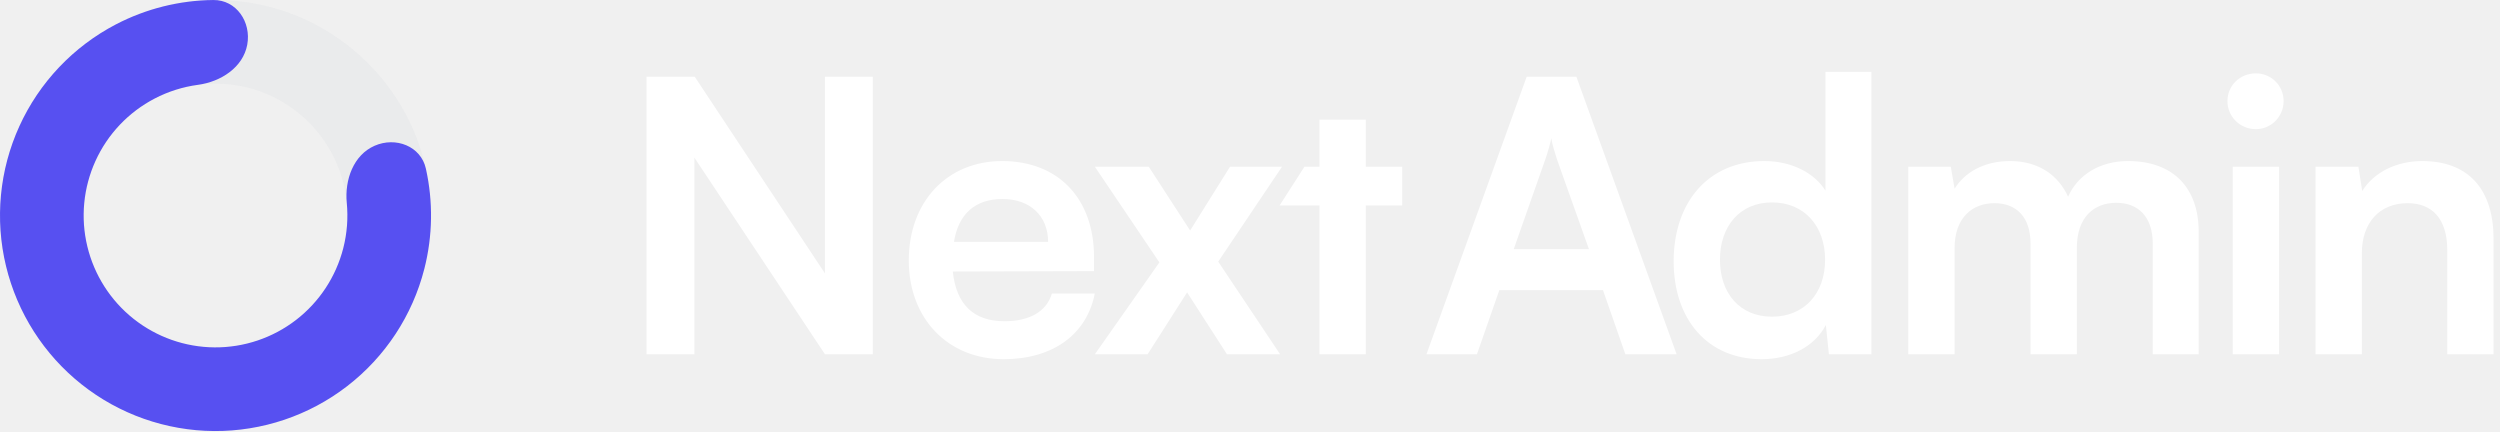
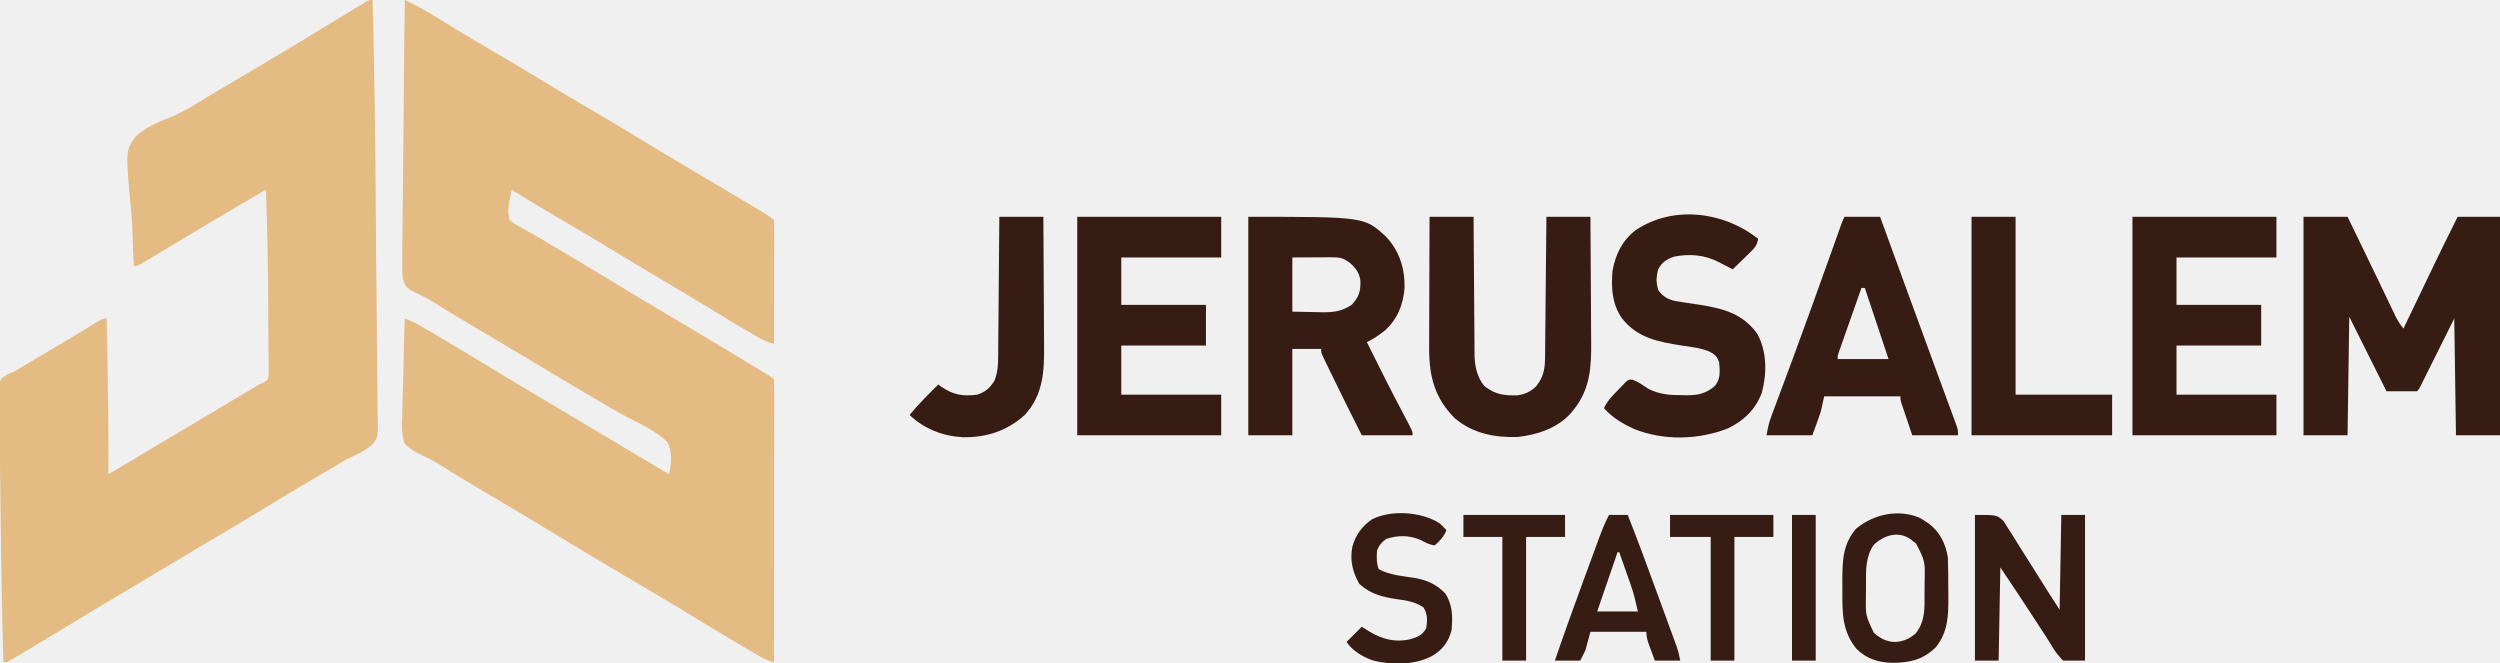
- <svg xmlns="http://www.w3.org/2000/svg" width="174" height="30" viewBox="0 0 174 30" fill="none">
-   <path opacity="0.2" d="M30 15C30 23.284 23.284 30 15 30C6.716 30 0 23.284 0 15C0 6.716 6.716 0 15 0C23.284 0 30 6.716 30 15ZM5.822 15C5.822 20.069 9.931 24.178 15 24.178C20.069 24.178 24.178 20.069 24.178 15C24.178 9.931 20.069 5.822 15 5.822C9.931 5.822 5.822 9.931 5.822 15Z" fill="#D1D5DB" />
-   <path d="M26.071 10.145C27.543 9.499 29.291 10.169 29.641 11.738C30.151 14.027 30.12 16.418 29.532 18.716C28.703 21.961 26.811 24.835 24.158 26.88C21.506 28.924 18.245 30.023 14.896 30C11.547 29.977 8.302 28.833 5.678 26.752C3.054 24.671 1.203 21.771 0.418 18.515C-0.367 15.259 -0.04 11.835 1.348 8.786C2.735 5.738 5.103 3.242 8.073 1.695C10.178 0.6 12.499 0.025 14.844 0.001C16.451 -0.016 17.501 1.534 17.208 3.114V3.114C16.914 4.695 15.372 5.69 13.778 5.904C12.732 6.044 11.711 6.365 10.762 6.859C8.944 7.806 7.495 9.333 6.647 11.198C5.798 13.063 5.597 15.159 6.078 17.151C6.558 19.143 7.691 20.917 9.296 22.191C10.902 23.464 12.887 24.164 14.937 24.178C16.986 24.192 18.981 23.52 20.604 22.269C22.227 21.018 23.384 19.259 23.892 17.274C24.157 16.237 24.237 15.17 24.136 14.119C23.981 12.519 24.599 10.79 26.071 10.145V10.145Z" fill="#5750F1" />
-   <path d="M48.329 24.657H45V5.343H48.355L57.417 19.029V5.343H60.746V24.657H57.417L48.329 10.971V24.657Z" fill="white" />
-   <path d="M69.856 25C65.973 25 63.251 22.173 63.251 18.131C63.251 14.036 65.92 11.209 69.751 11.209C73.661 11.209 76.144 13.824 76.144 17.893V18.87L66.316 18.897C66.554 21.195 67.769 22.358 69.909 22.358C71.679 22.358 72.842 21.671 73.212 20.429H76.197C75.642 23.283 73.264 25 69.856 25ZM69.777 13.851C67.875 13.851 66.712 14.881 66.395 16.836H72.948C72.948 15.04 71.706 13.851 69.777 13.851Z" fill="white" />
-   <path d="M79.874 24.657H76.202L80.693 18.263L76.202 11.605H79.954L82.833 16.044L85.608 11.605H89.227L84.788 18.21L89.095 24.657H85.396L82.622 20.35L79.874 24.657Z" fill="white" />
-   <path d="M95.058 24.657H91.835V14.3H89.06L90.787 11.605H91.835V8.329H95.058V11.605H97.594V14.3H95.058V24.657Z" fill="white" />
-   <path d="M102.795 24.657H99.281L106.256 5.343H109.717L116.692 24.657H113.125L111.566 20.192H104.354L102.795 24.657ZM107.55 11.103L105.357 17.338H110.589L108.369 11.103C108.211 10.601 108.026 10.02 107.973 9.624C107.894 9.993 107.735 10.575 107.55 11.103Z" fill="white" />
-   <path d="M122.615 25C118.837 25 116.486 22.226 116.486 18.184C116.486 14.115 118.864 11.209 122.8 11.209C124.623 11.209 126.235 11.975 127.054 13.27V5H130.251V24.657H127.292L127.08 22.622C126.288 24.128 124.597 25 122.615 25ZM123.329 22.041C125.574 22.041 127.027 20.429 127.027 18.078C127.027 15.727 125.574 14.088 123.329 14.088C121.083 14.088 119.709 15.753 119.709 18.078C119.709 20.403 121.083 22.041 123.329 22.041Z" fill="white" />
-   <path d="M136.04 24.657H132.817V11.605H135.776L136.04 13.137C136.701 12.054 138.022 11.209 139.898 11.209C141.879 11.209 143.253 12.186 143.94 13.692C144.6 12.186 146.133 11.209 148.114 11.209C151.285 11.209 153.028 13.111 153.028 16.123V24.657H149.832V16.968C149.832 15.092 148.828 14.115 147.295 14.115C145.736 14.115 144.548 15.119 144.548 17.259V24.657H141.324V16.942C141.324 15.119 140.347 14.141 138.814 14.141C137.282 14.141 136.04 15.145 136.04 17.259V24.657Z" fill="white" />
-   <path d="M157.012 8.989C155.902 8.989 155.03 8.118 155.03 7.034C155.03 5.951 155.902 5.106 157.012 5.106C158.068 5.106 158.94 5.951 158.94 7.034C158.94 8.118 158.068 8.989 157.012 8.989ZM155.4 24.657V11.605H158.623V24.657H155.4Z" fill="white" />
-   <path d="M164.384 24.657H161.161V11.605H164.146L164.41 13.296C165.23 11.975 166.815 11.209 168.585 11.209C171.861 11.209 173.552 13.243 173.552 16.625V24.657H170.329V17.391C170.329 15.198 169.245 14.141 167.581 14.141C165.599 14.141 164.384 15.515 164.384 17.629V24.657Z" fill="white" />
+ <svg xmlns="http://www.w3.org/2000/svg" version="1.1" width="1476" height="391">
+   <path d="M0 0 C1.6 0.793 3.199 1.588 4.797 2.384 C5.688 2.826 6.578 3.269 7.496 3.725 C10.444 5.226 13.267 6.872 16.082 8.609 C17.164 9.273 18.245 9.936 19.359 10.619 C20.201 11.139 20.201 11.139 21.061 11.669 C24.134 13.566 27.217 15.447 30.301 17.328 C30.937 17.717 31.574 18.105 32.23 18.505 C38.937 22.588 45.715 26.548 52.5 30.5 C62.647 36.414 72.717 42.441 82.74 48.562 C91.604 53.973 100.528 59.27 109.5 64.5 C118.994 70.035 128.431 75.651 137.812 81.375 C148 87.591 158.232 93.729 168.5 99.812 C169.18 100.215 169.86 100.618 170.56 101.033 C173.216 102.607 175.871 104.18 178.526 105.754 C215.907 127.907 215.907 127.907 218 130 C218.094 132.27 218.117 134.543 218.114 136.815 C218.114 137.527 218.114 138.239 218.114 138.973 C218.113 141.337 218.105 143.702 218.098 146.066 C218.096 147.702 218.094 149.337 218.093 150.972 C218.09 155.284 218.08 159.597 218.069 163.909 C218.058 168.306 218.054 172.703 218.049 177.1 C218.038 185.733 218.021 194.367 218 203 C214.107 202.126 210.942 200.468 207.5 198.5 C206.816 198.112 206.131 197.724 205.426 197.324 C197.323 192.681 189.367 187.791 181.396 182.926 C172.305 177.38 163.165 171.922 154 166.5 C143.897 160.523 133.832 154.49 123.812 148.375 C113.617 142.153 103.349 136.068 93.032 130.05 C82.94 124.162 72.931 118.155 63 112 C62.856 112.87 62.711 113.74 62.562 114.637 C62.212 116.731 61.823 118.819 61.375 120.895 C60.928 124.371 61.005 126.619 62 130 C64.239 131.776 66.126 133.01 68.613 134.324 C69.993 135.101 71.373 135.878 72.752 136.655 C73.815 137.239 73.815 137.239 74.898 137.834 C78.136 139.63 81.304 141.536 84.48 143.438 C85.744 144.186 87.007 144.934 88.271 145.682 C99.887 152.557 111.474 159.475 123 166.5 C133.023 172.609 143.089 178.642 153.188 184.625 C154.201 185.225 154.201 185.225 155.234 185.838 C155.906 186.236 156.577 186.634 157.269 187.044 C158.609 187.838 159.949 188.632 161.289 189.426 C162.271 190.008 162.271 190.008 163.274 190.602 C177.901 199.274 192.465 208.05 207 216.875 C207.993 217.477 208.985 218.079 210.008 218.698 C210.913 219.249 211.818 219.8 212.75 220.367 C213.949 221.096 213.949 221.096 215.172 221.839 C217 223 217 223 218 224 C218.097 226.152 218.122 228.306 218.12 230.46 C218.122 231.484 218.122 231.484 218.123 232.529 C218.125 234.834 218.119 237.139 218.114 239.444 C218.113 241.089 218.113 242.734 218.114 244.38 C218.114 248.861 218.108 253.342 218.101 257.824 C218.095 262.501 218.095 267.179 218.093 271.857 C218.09 280.722 218.082 289.586 218.072 298.451 C218.061 308.54 218.055 318.63 218.05 328.719 C218.04 349.479 218.022 370.24 218 391 C214.291 390.166 211.538 388.72 208.25 386.781 C207.688 386.452 207.126 386.122 206.548 385.782 C204.695 384.693 202.848 383.597 201 382.5 C199.699 381.733 198.398 380.965 197.097 380.198 C187.022 374.247 177.015 368.184 167.024 362.093 C157.435 356.248 147.779 350.523 138.101 344.827 C131.853 341.145 125.613 337.45 119.375 333.75 C118.691 333.344 118.007 332.939 117.303 332.521 C107.261 326.562 97.262 320.537 87.293 314.459 C77.903 308.736 68.463 303.101 59 297.5 C30.573 280.674 30.573 280.674 18.522 273.074 C16.122 271.604 13.711 270.387 11.139 269.247 C7.036 267.324 3.129 265.343 0 262 C-2.058 256.27 -1.767 250.946 -1.465 244.934 C-1.437 243.287 -1.415 241.641 -1.401 239.995 C-1.344 235.686 -1.197 231.384 -1.03 227.078 C-0.876 222.675 -0.808 218.27 -0.732 213.865 C-0.572 205.24 -0.317 196.621 0 188 C3.841 189.495 7.289 191.226 10.848 193.316 C11.408 193.644 11.967 193.972 12.544 194.31 C14.386 195.39 16.224 196.476 18.062 197.562 C19.366 198.33 20.67 199.097 21.973 199.864 C31.784 205.646 41.525 211.539 51.246 217.47 C60.292 222.984 69.386 228.413 78.5 233.812 C79.186 234.219 79.872 234.626 80.579 235.044 C81.942 235.851 83.304 236.659 84.666 237.466 C85.323 237.855 85.98 238.244 86.656 238.645 C87.302 239.027 87.947 239.409 88.613 239.803 C93.753 242.85 98.88 245.918 104 249 C114.227 255.154 124.495 261.24 134.762 267.328 C141.852 271.533 148.937 275.747 156 280 C157.418 273.411 158.1 267.204 155 261 C148.333 254.429 139.25 250.365 130.996 246.102 C125.24 243.111 119.693 239.771 114.124 236.451 C111.096 234.652 108.051 232.883 105.008 231.109 C97.52 226.734 90.085 222.274 82.657 217.8 C74.869 213.113 67.056 208.469 59.235 203.838 C27.845 185.245 27.845 185.245 16.36 177.995 C13.057 175.952 13.057 175.952 9.596 174.45 C0.72 170.088 0.72 170.088 -1.175 164.593 C-1.606 160.232 -1.612 156.042 -1.476 151.67 C-1.472 150.014 -1.474 148.357 -1.482 146.701 C-1.485 142.22 -1.409 137.744 -1.318 133.265 C-1.237 128.578 -1.229 123.891 -1.214 119.203 C-1.173 110.334 -1.067 101.468 -0.936 92.6 C-0.791 82.501 -0.719 72.402 -0.654 62.302 C-0.518 41.534 -0.29 20.767 0 0 Z " fill="#E5BB84" transform="translate(239,0)" />
+   <path d="M0 0 C1.137 43.757 1.67 87.514 1.911 131.285 C1.983 144.013 2.086 156.74 2.262 169.468 C2.417 180.698 2.516 191.927 2.546 203.159 C2.564 209.069 2.609 214.975 2.722 220.884 C2.827 226.411 2.856 231.933 2.828 237.46 C2.831 239.48 2.861 241.5 2.921 243.519 C3.338 258.329 3.338 258.329 -0.547 262.767 C-4.334 265.905 -8.499 268.065 -12.971 270.062 C-16.103 271.51 -18.977 273.301 -21.922 275.098 C-24.197 276.421 -26.473 277.743 -28.75 279.062 C-38.497 284.738 -48.185 290.499 -57.812 296.375 C-67.897 302.528 -78.024 308.604 -88.188 314.625 C-88.866 315.027 -89.544 315.428 -90.242 315.842 C-90.918 316.242 -91.593 316.642 -92.288 317.054 C-93.634 317.851 -94.979 318.648 -96.324 319.445 C-96.981 319.834 -97.638 320.224 -98.315 320.625 C-104.39 324.227 -110.447 327.859 -116.5 331.5 C-125.233 336.753 -133.99 341.964 -142.758 347.158 C-153.647 353.608 -164.505 360.103 -175.312 366.688 C-184.29 372.152 -193.279 377.598 -202.307 382.978 C-203.511 383.696 -204.713 384.415 -205.914 385.136 C-207.568 386.128 -209.225 387.113 -210.883 388.098 C-211.825 388.66 -212.768 389.222 -213.739 389.801 C-216 391 -216 391 -218 391 C-218.849 360.538 -219.352 330.069 -219.673 299.597 C-219.682 298.771 -219.691 297.945 -219.7 297.094 C-219.734 293.8 -219.769 290.506 -219.802 287.213 C-219.896 277.968 -220.035 268.729 -220.287 259.488 C-220.402 255.154 -220.485 250.82 -220.561 246.485 C-220.603 244.559 -220.661 242.633 -220.736 240.708 C-221.273 226.805 -221.273 226.805 -218.49 222.859 C-216.093 221.183 -213.692 220.148 -211 219 C-209.239 217.964 -207.479 216.926 -205.738 215.856 C-203.786 214.656 -201.817 213.486 -199.842 212.323 C-199.163 211.923 -198.483 211.523 -197.784 211.11 C-197.092 210.702 -196.4 210.295 -195.688 209.875 C-192.834 208.19 -189.981 206.503 -187.129 204.816 C-186.43 204.403 -185.73 203.99 -185.01 203.564 C-180.835 201.095 -176.675 198.604 -172.527 196.09 C-171.599 195.527 -170.671 194.965 -169.714 194.385 C-168.028 193.361 -166.344 192.334 -164.663 191.302 C-159.219 188 -159.219 188 -157 188 C-156.828 197.146 -156.661 206.292 -156.5 215.438 C-156.488 216.11 -156.476 216.783 -156.464 217.475 C-156.098 238.318 -155.842 259.154 -156 280 C-133.722 266.797 -133.722 266.797 -111.5 253.5 C-100.207 246.709 -88.879 239.978 -77.545 233.256 C-76.549 232.665 -76.549 232.665 -75.533 232.063 C-74.291 231.326 -73.049 230.59 -71.807 229.854 C-70.204 228.903 -68.602 227.952 -67 227 C-66.123 226.613 -65.246 226.225 -64.342 225.826 C-61.674 224.158 -61.674 224.158 -61.392 220.862 C-61.4 219.565 -61.408 218.268 -61.417 216.931 C-61.414 216.213 -61.412 215.495 -61.409 214.756 C-61.408 212.365 -61.442 209.976 -61.477 207.586 C-61.483 205.898 -61.488 204.21 -61.491 202.522 C-61.504 198.047 -61.549 193.572 -61.598 189.096 C-61.633 185.548 -61.647 182 -61.659 178.452 C-61.736 156.289 -62.199 134.149 -63 112 C-82.612 123.447 -82.612 123.447 -102.125 135.062 C-109.668 139.6 -117.211 144.136 -124.771 148.644 C-126.001 149.377 -127.229 150.113 -128.457 150.85 C-130.169 151.878 -131.885 152.9 -133.602 153.922 C-134.595 154.516 -135.588 155.11 -136.612 155.722 C-139 157 -139 157 -141 157 C-141.32 151.281 -141.534 145.57 -141.668 139.844 C-141.781 135.018 -142.046 130.236 -142.499 125.43 C-145.956 88.609 -145.956 88.609 -139.763 80.526 C-134.059 75.246 -127.358 72.305 -120.188 69.528 C-113.038 66.757 -106.732 62.887 -100.236 58.85 C-96.904 56.795 -93.529 54.815 -90.156 52.828 C-88.798 52.024 -87.44 51.22 -86.082 50.416 C-84.041 49.208 -82 48 -79.958 46.792 C-75.221 43.988 -70.485 41.183 -65.75 38.375 C-65.088 37.982 -64.426 37.59 -63.744 37.185 C-54.213 31.531 -44.717 25.822 -35.25 20.062 C-34.675 19.713 -34.1 19.363 -33.508 19.003 C-28.632 16.038 -23.757 13.071 -18.884 10.101 C-16.05 8.375 -13.213 6.656 -10.375 4.938 C-9.13 4.177 -9.13 4.177 -7.86 3.401 C-6.735 2.721 -6.735 2.721 -5.586 2.027 C-4.612 1.436 -4.612 1.436 -3.619 0.832 C-2 0 -2 0 0 0 Z " fill="#E5BB84" transform="translate(220,0)" />
+   <path d="M0 0 C8.58 0 17.16 0 26 0 C27.66 3.422 29.32 6.843 30.98 10.265 C32.419 13.232 33.859 16.2 35.3 19.167 C38.909 26.605 42.508 34.049 46.074 41.508 C47.019 43.48 47.964 45.451 48.909 47.423 C49.508 48.677 50.106 49.931 50.702 51.185 C51.533 52.934 52.37 54.68 53.207 56.426 C53.676 57.41 54.145 58.394 54.628 59.407 C55.903 61.818 57.297 63.877 59 66 C59.301 65.374 59.601 64.747 59.911 64.102 C60.337 63.214 60.764 62.325 61.203 61.41 C61.683 60.41 62.163 59.411 62.657 58.381 C63.732 56.142 64.807 53.903 65.882 51.664 C68.654 45.89 71.424 40.115 74.188 34.336 C79.689 22.837 85.255 11.38 91 0 C99.25 0 107.5 0 116 0 C116 42.57 116 85.14 116 129 C107.42 129 98.84 129 90 129 C89.67 106.23 89.34 83.46 89 60 C82.132 73.776 82.132 73.776 75.268 87.554 C74.409 89.275 73.55 90.995 72.691 92.715 C72.243 93.617 71.795 94.518 71.333 95.447 C70.907 96.3 70.48 97.153 70.041 98.031 C69.67 98.775 69.3 99.519 68.917 100.285 C68 102 68 102 67 103 C61.06 103 55.12 103 49 103 C41.74 88.48 34.48 73.96 27 59 C26.67 82.1 26.34 105.2 26 129 C17.42 129 8.84 129 0 129 C0 86.43 0 43.86 0 0 Z " fill="#371C13" transform="translate(1360,128)" />
+   <path d="M0 0 C68.573 0 68.573 0 81.25 11.688 C89.26 20.161 92.516 30.662 92.246 42.137 C91.407 51.895 88.082 60.386 80.75 67.043 C77.307 69.79 73.955 72.067 70 74 C77.195 88.491 84.407 102.961 92.012 117.242 C97 126.651 97 126.651 97 129 C87.1 129 77.2 129 67 129 C60.483 116.037 53.978 103.075 47.688 90 C47.214 89.022 46.741 88.044 46.253 87.037 C45.823 86.138 45.392 85.239 44.949 84.312 C44.571 83.525 44.193 82.737 43.803 81.926 C43 80 43 80 43 78 C37.39 78 31.78 78 26 78 C26 94.83 26 111.66 26 129 C17.42 129 8.84 129 0 129 C0 86.43 0 43.86 0 0 Z M26 24 C26 34.56 26 45.12 26 56 C30.29 56.083 34.58 56.165 39 56.25 C41.005 56.305 41.005 56.305 43.051 56.36 C50.208 56.427 54.964 55.95 61 52 C65.183 47.603 66.322 44.145 66.211 38.055 C65.721 33.287 63.468 30.209 59.938 27.188 C55.679 24.016 53.747 23.879 48.461 23.902 C46.702 23.906 46.702 23.906 44.908 23.91 C43.412 23.919 41.916 23.928 40.375 23.938 C33.259 23.968 33.259 23.968 26 24 Z " fill="#371C13" transform="translate(737,128)" />
+   <path d="M0 0 C28.05 0 56.1 0 85 0 C85 7.92 85 15.84 85 24 C65.53 24 46.06 24 26 24 C26 33.24 26 42.48 26 52 C42.5 52 59 52 76 52 C76 59.92 76 67.84 76 76 C59.5 76 43 76 26 76 C26 85.57 26 95.14 26 105 C45.47 105 64.94 105 85 105 C85 112.92 85 120.84 85 129 C56.95 129 28.9 129 0 129 C0 86.43 0 43.86 0 0 Z " fill="#371C13" transform="translate(1259,128)" />
+   <path d="M0 0 C28.05 0 56.1 0 85 0 C85 7.92 85 15.84 85 24 C65.53 24 46.06 24 26 24 C26 33.24 26 42.48 26 52 C42.5 52 59 52 76 52 C76 59.92 76 67.84 76 76 C59.5 76 43 76 26 76 C26 85.57 26 95.14 26 105 C45.47 105 64.94 105 85 105 C85 112.92 85 120.84 85 129 C56.95 129 28.9 129 0 129 C0 86.43 0 43.86 0 0 Z " fill="#371C13" transform="translate(636,128)" />
+   <path d="M0 0 C8.58 0 17.16 0 26 0 C26.015 2.619 26.029 5.237 26.044 7.935 C26.095 16.609 26.161 25.282 26.236 33.955 C26.28 39.211 26.32 44.467 26.346 49.723 C26.373 54.8 26.413 59.877 26.463 64.954 C26.48 66.886 26.491 68.819 26.498 70.751 C26.507 73.468 26.535 76.184 26.568 78.9 C26.565 80.086 26.565 80.086 26.563 81.296 C26.678 88.154 27.951 94.452 32.312 99.875 C38.587 104.836 43.737 105.596 51.578 105.414 C56.394 104.831 59.527 103.36 63 100 C67.586 94.12 68.156 89.559 68.205 82.306 C68.215 81.418 68.225 80.53 68.235 79.615 C68.267 76.677 68.292 73.739 68.316 70.801 C68.337 68.765 68.358 66.729 68.379 64.693 C68.435 59.332 68.484 53.971 68.532 48.61 C68.582 43.14 68.638 37.671 68.693 32.201 C68.801 21.467 68.902 10.734 69 0 C77.58 0 86.16 0 95 0 C95.091 11.771 95.164 23.541 95.207 35.312 C95.228 40.779 95.256 46.246 95.302 51.713 C95.346 56.997 95.369 62.281 95.38 67.566 C95.387 69.573 95.401 71.58 95.423 73.587 C95.579 88.657 94.921 101.773 85 114 C84.499 114.625 83.997 115.25 83.48 115.895 C75.483 124.826 63.633 128.712 52 130 C38.622 130.436 25.399 127.909 14.961 118.945 C3.281 107.358 -0.121 94.776 -0.227 78.673 C-0.234 75.007 -0.216 71.342 -0.195 67.676 C-0.192 65.719 -0.189 63.761 -0.187 61.804 C-0.179 56.686 -0.16 51.569 -0.137 46.451 C-0.117 41.216 -0.108 35.98 -0.098 30.744 C-0.076 20.496 -0.041 10.248 0 0 Z " fill="#371C13" transform="translate(844,128)" />
+   <path d="M0 0 C6.93 0 13.86 0 21 0 C21.973 2.665 22.946 5.331 23.919 7.996 C24.807 10.427 25.695 12.859 26.582 15.29 C28.847 21.494 31.112 27.698 33.376 33.903 C34.701 37.536 36.026 41.168 37.352 44.801 C37.756 45.91 37.756 45.91 38.169 47.041 C42.044 57.659 45.933 68.271 49.831 78.88 C51.43 83.235 53.028 87.59 54.624 91.946 C56.159 96.132 57.699 100.317 59.241 104.5 C60.423 107.712 61.6 110.927 62.777 114.141 C63.423 115.885 63.423 115.885 64.081 117.664 C64.468 118.724 64.855 119.784 65.254 120.876 C65.593 121.798 65.932 122.721 66.282 123.671 C67 126 67 126 67 129 C58.09 129 49.18 129 40 129 C38.845 125.576 37.69 122.153 36.5 118.625 C36.135 117.547 35.769 116.469 35.393 115.358 C34.966 114.086 34.966 114.086 34.531 112.789 C34.238 111.92 33.945 111.05 33.643 110.155 C33 108 33 108 33 106 C18.15 106 3.3 106 -12 106 C-12.66 108.97 -13.32 111.94 -14 115 C-15.543 119.718 -17.281 124.341 -19 129 C-27.91 129 -36.82 129 -46 129 C-45.312 124.873 -44.736 121.879 -43.324 118.102 C-42.977 117.166 -42.63 116.229 -42.272 115.264 C-41.891 114.252 -41.51 113.239 -41.117 112.195 C-40.714 111.111 -40.312 110.027 -39.897 108.91 C-39.02 106.551 -38.142 104.193 -37.261 101.835 C-34.883 95.469 -32.523 89.096 -30.164 82.723 C-29.917 82.056 -29.67 81.39 -29.416 80.703 C-22.454 61.896 -15.704 43.014 -8.949 24.132 C-7.989 21.449 -7.029 18.767 -6.068 16.085 C-5.406 14.233 -4.745 12.381 -4.084 10.528 C-3.69 9.429 -3.297 8.33 -2.892 7.198 C-2.549 6.237 -2.206 5.276 -1.852 4.287 C-1 2 -1 2 0 0 Z M10 42 C8.002 47.659 6.008 53.319 4.019 58.98 C3.341 60.907 2.662 62.833 1.981 64.759 C1.006 67.523 0.034 70.289 -0.938 73.055 C-1.244 73.919 -1.55 74.784 -1.865 75.675 C-2.146 76.475 -2.426 77.276 -2.715 78.101 C-2.964 78.807 -3.212 79.513 -3.469 80.241 C-4.096 82.013 -4.096 82.013 -4 84 C5.9 84 15.8 84 26 84 C25.157 81.471 24.314 78.942 23.445 76.336 C19.63 64.891 15.815 53.445 12 42 C11.34 42 10.68 42 10 42 Z " fill="#371C13" transform="translate(1089,128)" />
+   <path d="M0 0 C-0.581 3.428 -1.686 5.045 -4.16 7.453 C-4.789 8.072 -5.417 8.691 -6.064 9.328 C-6.724 9.962 -7.383 10.597 -8.062 11.25 C-8.726 11.9 -9.389 12.549 -10.072 13.219 C-11.708 14.819 -13.351 16.413 -15 18 C-15.953 17.506 -16.905 17.013 -17.887 16.504 C-19.153 15.856 -20.42 15.209 -21.688 14.562 C-22.313 14.237 -22.939 13.912 -23.584 13.576 C-31.679 9.465 -40.549 8.712 -49.484 10.496 C-53.982 11.992 -56.74 13.842 -59 18 C-60.199 22.504 -60.357 25.93 -58.875 30.375 C-56.181 34.147 -53.442 35.653 -48.945 36.736 C-47.826 36.904 -46.707 37.073 -45.555 37.246 C-44.312 37.444 -43.069 37.642 -41.789 37.846 C-39.203 38.237 -36.617 38.627 -34.031 39.018 C-20.298 41.205 -9.108 44.254 -0.559 55.977 C5.263 66.417 5.249 79.703 2.156 90.941 C-1.596 100.868 -8.544 107.481 -18 112 C-35.52 118.756 -55.851 119.248 -73.434 112.199 C-80.127 109.071 -86.088 105.567 -91 100 C-88.977 95.564 -86.021 92.617 -82.625 89.188 C-82.047 88.577 -81.47 87.967 -80.875 87.338 C-80.028 86.48 -80.028 86.48 -79.164 85.605 C-78.653 85.081 -78.142 84.557 -77.616 84.016 C-76 83 -76 83 -73.946 83.253 C-70.621 84.529 -67.793 86.581 -64.828 88.527 C-58.249 91.953 -51.705 92.342 -44.438 92.312 C-43.22 92.337 -43.22 92.337 -41.979 92.361 C-35.51 92.367 -30.646 91.298 -25.625 86.938 C-22.085 82.717 -22.557 78.294 -23 73 C-24.35 69.267 -25.376 68.326 -28.891 66.492 C-33.958 64.412 -39.3 63.843 -44.688 63.062 C-58.754 60.85 -71.138 58.728 -80.375 46.938 C-86.293 38.485 -86.785 29.083 -86 19 C-84.118 9.077 -80.468 1.294 -72.453 -5 C-50.299 -20.02 -20.232 -16.123 0 0 Z " fill="#371C13" transform="translate(1038,141)" />
+   <path d="M0 0 C8.58 0 17.16 0 26 0 C26 34.65 26 69.3 26 105 C44.81 105 63.62 105 83 105 C83 112.92 83 120.84 83 129 C55.61 129 28.22 129 0 129 C0 86.43 0 43.86 0 0 Z " fill="#371C13" transform="translate(1164,128)" />
+   <path d="M0 0 C8.58 0 17.16 0 26 0 C26.091 12.032 26.164 24.063 26.207 36.095 C26.228 41.683 26.256 47.27 26.302 52.858 C26.345 58.259 26.369 63.66 26.38 69.061 C26.387 71.113 26.401 73.165 26.423 75.217 C26.581 90.724 26.11 104.92 15 117 C4.703 126.371 -7.728 130.402 -21.559 130.145 C-33.535 129.436 -44.208 125.304 -53 117 C-47.729 110.589 -41.909 104.814 -36 99 C-35.429 99.433 -34.858 99.866 -34.27 100.312 C-27.214 105.158 -21.463 106.13 -13 105 C-8.207 103.402 -5.747 101.219 -3 97 C-0.871 91.912 -0.695 87.385 -0.681 81.965 C-0.666 80.633 -0.666 80.633 -0.651 79.273 C-0.62 76.351 -0.603 73.43 -0.586 70.508 C-0.567 68.476 -0.548 66.444 -0.527 64.413 C-0.476 59.077 -0.436 53.74 -0.399 48.404 C-0.359 42.954 -0.308 37.504 -0.258 32.055 C-0.161 21.37 -0.078 10.685 0 0 Z " fill="#371C13" transform="translate(590,128)" />
+   <path d="M0 0 C13 0 13 0 16.903 3.633 C18.008 5.29 19.065 6.981 20.078 8.695 C20.66 9.594 21.242 10.493 21.841 11.42 C23.688 14.296 25.469 17.207 27.25 20.125 C28.459 22.033 29.673 23.938 30.891 25.84 C33.158 29.396 35.4 32.965 37.614 36.555 C41.672 43.081 45.844 49.536 50 56 C50.33 37.52 50.66 19.04 51 0 C55.62 0 60.24 0 65 0 C65 28.38 65 56.76 65 86 C60.71 86 56.42 86 52 86 C49.06 82.876 47.181 80.537 45.121 76.921 C43.4 73.971 41.503 71.14 39.626 68.287 C37.961 65.754 36.318 63.208 34.676 60.66 C28.232 50.698 21.594 40.863 15 31 C14.67 49.15 14.34 67.3 14 86 C9.38 86 4.76 86 0 86 C0 57.62 0 29.24 0 0 Z " fill="#371C13" transform="translate(1166,304)" />
+   <path d="M0 0 C1.996 1.125 1.996 1.125 3.812 2.375 C4.443 2.788 5.073 3.2 5.723 3.625 C12.114 8.401 15.578 15.594 16.812 23.375 C16.929 26.127 17 28.853 17.016 31.605 C17.021 32.396 17.027 33.186 17.033 34.001 C17.042 35.671 17.049 37.341 17.053 39.011 C17.062 41.537 17.093 44.062 17.125 46.588 C17.198 57.607 16.938 67.597 9.691 76.551 C2.047 83.972 -5.724 85.655 -15.968 85.696 C-24.038 85.561 -31.437 83.285 -37.188 77.375 C-45.406 67.159 -45.516 56.819 -45.448 44.237 C-45.438 41.88 -45.448 39.524 -45.461 37.168 C-45.473 25.611 -45.228 15.438 -37.188 6.375 C-27.037 -1.988 -12.564 -5.226 0 0 Z M-27 16.125 C-31.885 23.383 -31.53 31.241 -31.503 39.653 C-31.5 41.738 -31.524 43.822 -31.549 45.906 C-31.773 57.634 -31.773 57.634 -26.877 67.947 C-23.201 71.29 -19.246 73.326 -14.242 73.406 C-9.296 73.03 -6.046 71.619 -2.188 68.375 C3.664 60.784 3.029 53.633 3.053 44.414 C3.062 42.146 3.093 39.88 3.125 37.613 C3.381 25.698 3.381 25.698 -1.906 15.316 C-2.494 14.861 -3.082 14.406 -3.688 13.938 C-4.275 13.464 -4.863 12.991 -5.469 12.504 C-12.735 7.732 -21.224 10.478 -27 16.125 Z " fill="#371C13" transform="translate(1133.188,305.625)" />
+   <path d="M0 0 C3.63 0 7.26 0 11 0 C17.054 15.227 22.682 30.608 28.3 46 C29.624 49.628 30.953 53.254 32.284 56.879 C33.318 59.698 34.348 62.519 35.378 65.339 C35.867 66.678 36.357 68.016 36.849 69.354 C37.531 71.213 38.209 73.074 38.886 74.935 C39.464 76.516 39.464 76.516 40.054 78.128 C41 81 41 81 42 86 C37.05 86 32.1 86 27 86 C26.175 83.752 25.35 81.504 24.5 79.188 C24.239 78.484 23.978 77.78 23.709 77.055 C22.684 74.224 22 72.034 22 69 C11.11 69 0.22 69 -11 69 C-11.99 72.63 -12.98 76.26 -14 80 C-14.99 81.98 -15.98 83.96 -17 86 C-21.95 86 -26.9 86 -32 86 C-26.397 69.673 -20.562 53.437 -14.589 37.241 C-13.404 34.028 -12.225 30.813 -11.046 27.597 C-9.902 24.479 -8.754 21.363 -7.605 18.246 C-7.187 17.102 -6.768 15.959 -6.336 14.78 C-4.459 9.704 -2.583 4.762 0 0 Z M5 22 C1.04 33.55 -2.92 45.1 -7 57 C0.92 57 8.84 57 17 57 C15.774 51.485 14.674 46.659 12.836 41.434 C12.436 40.29 12.037 39.146 11.625 37.967 C11.213 36.802 10.8 35.637 10.375 34.438 C9.955 33.238 9.535 32.039 9.102 30.803 C8.072 27.867 7.038 24.933 6 22 C5.67 22 5.34 22 5 22 Z " fill="#371C13" transform="translate(950,304)" />
+   <path d="M0 0 C1.374 1.291 2.721 2.614 4 4 C2.44 7.828 0.164 10.364 -3 13 C-6.013 12.631 -8.344 11.341 -11 9.938 C-17.674 6.915 -24.655 6.885 -31.562 9.188 C-34.396 11.294 -35.661 12.727 -37 16 C-37.266 19.797 -37.386 23.419 -36 27 C-29.767 30.57 -21.371 31.166 -14.373 32.285 C-7.188 33.581 -1.751 36.177 3.375 41.438 C7.647 48.174 7.733 55.259 7 63 C5.337 69.712 1.855 74.372 -4 78 C-14.216 83.743 -28.421 83.803 -39.625 80.875 C-45.622 78.666 -51.429 75.357 -55 70 C-52.03 67.03 -49.06 64.06 -46 61 C-44.515 61.949 -43.03 62.898 -41.5 63.875 C-33.981 68.365 -26.338 70.414 -17.602 68.465 C-13.109 67.135 -10.425 66.221 -8 62 C-7.197 57.487 -7.087 53.352 -9.688 49.5 C-14.778 46.198 -19.804 45.499 -25.688 44.688 C-34.022 43.41 -41.088 41.611 -47.438 35.75 C-51.454 28.682 -53.132 21.795 -51.566 13.781 C-49.649 6.826 -45.927 1.755 -40.023 -2.387 C-28.484 -8.197 -10.696 -6.866 0 0 Z " fill="#371C13" transform="translate(850,309)" />
+   <path d="M0 0 C20.13 0 40.26 0 61 0 C61 4.29 61 8.58 61 13 C53.41 13 45.82 13 38 13 C38 37.09 38 61.18 38 86 C33.38 86 28.76 86 24 86 C24 61.91 24 37.82 24 13 C16.08 13 8.16 13 0 13 C0 8.71 0 4.42 0 0 Z " fill="#371C13" transform="translate(986,304)" />
+   <path d="M0 0 C19.8 0 39.6 0 60 0 C60 4.29 60 8.58 60 13 C52.41 13 44.82 13 37 13 C37 37.09 37 61.18 37 86 C32.38 86 27.76 86 23 86 C23 61.91 23 37.82 23 13 C15.41 13 7.82 13 0 13 C0 8.71 0 4.42 0 0 Z " fill="#371C13" transform="translate(864,304)" />
+   <path d="M0 0 C4.62 0 9.24 0 14 0 C14 28.38 14 56.76 14 86 C9.38 86 4.76 86 0 86 C0 57.62 0 29.24 0 0 Z " fill="#371C13" transform="translate(1058,304)" />
</svg>
